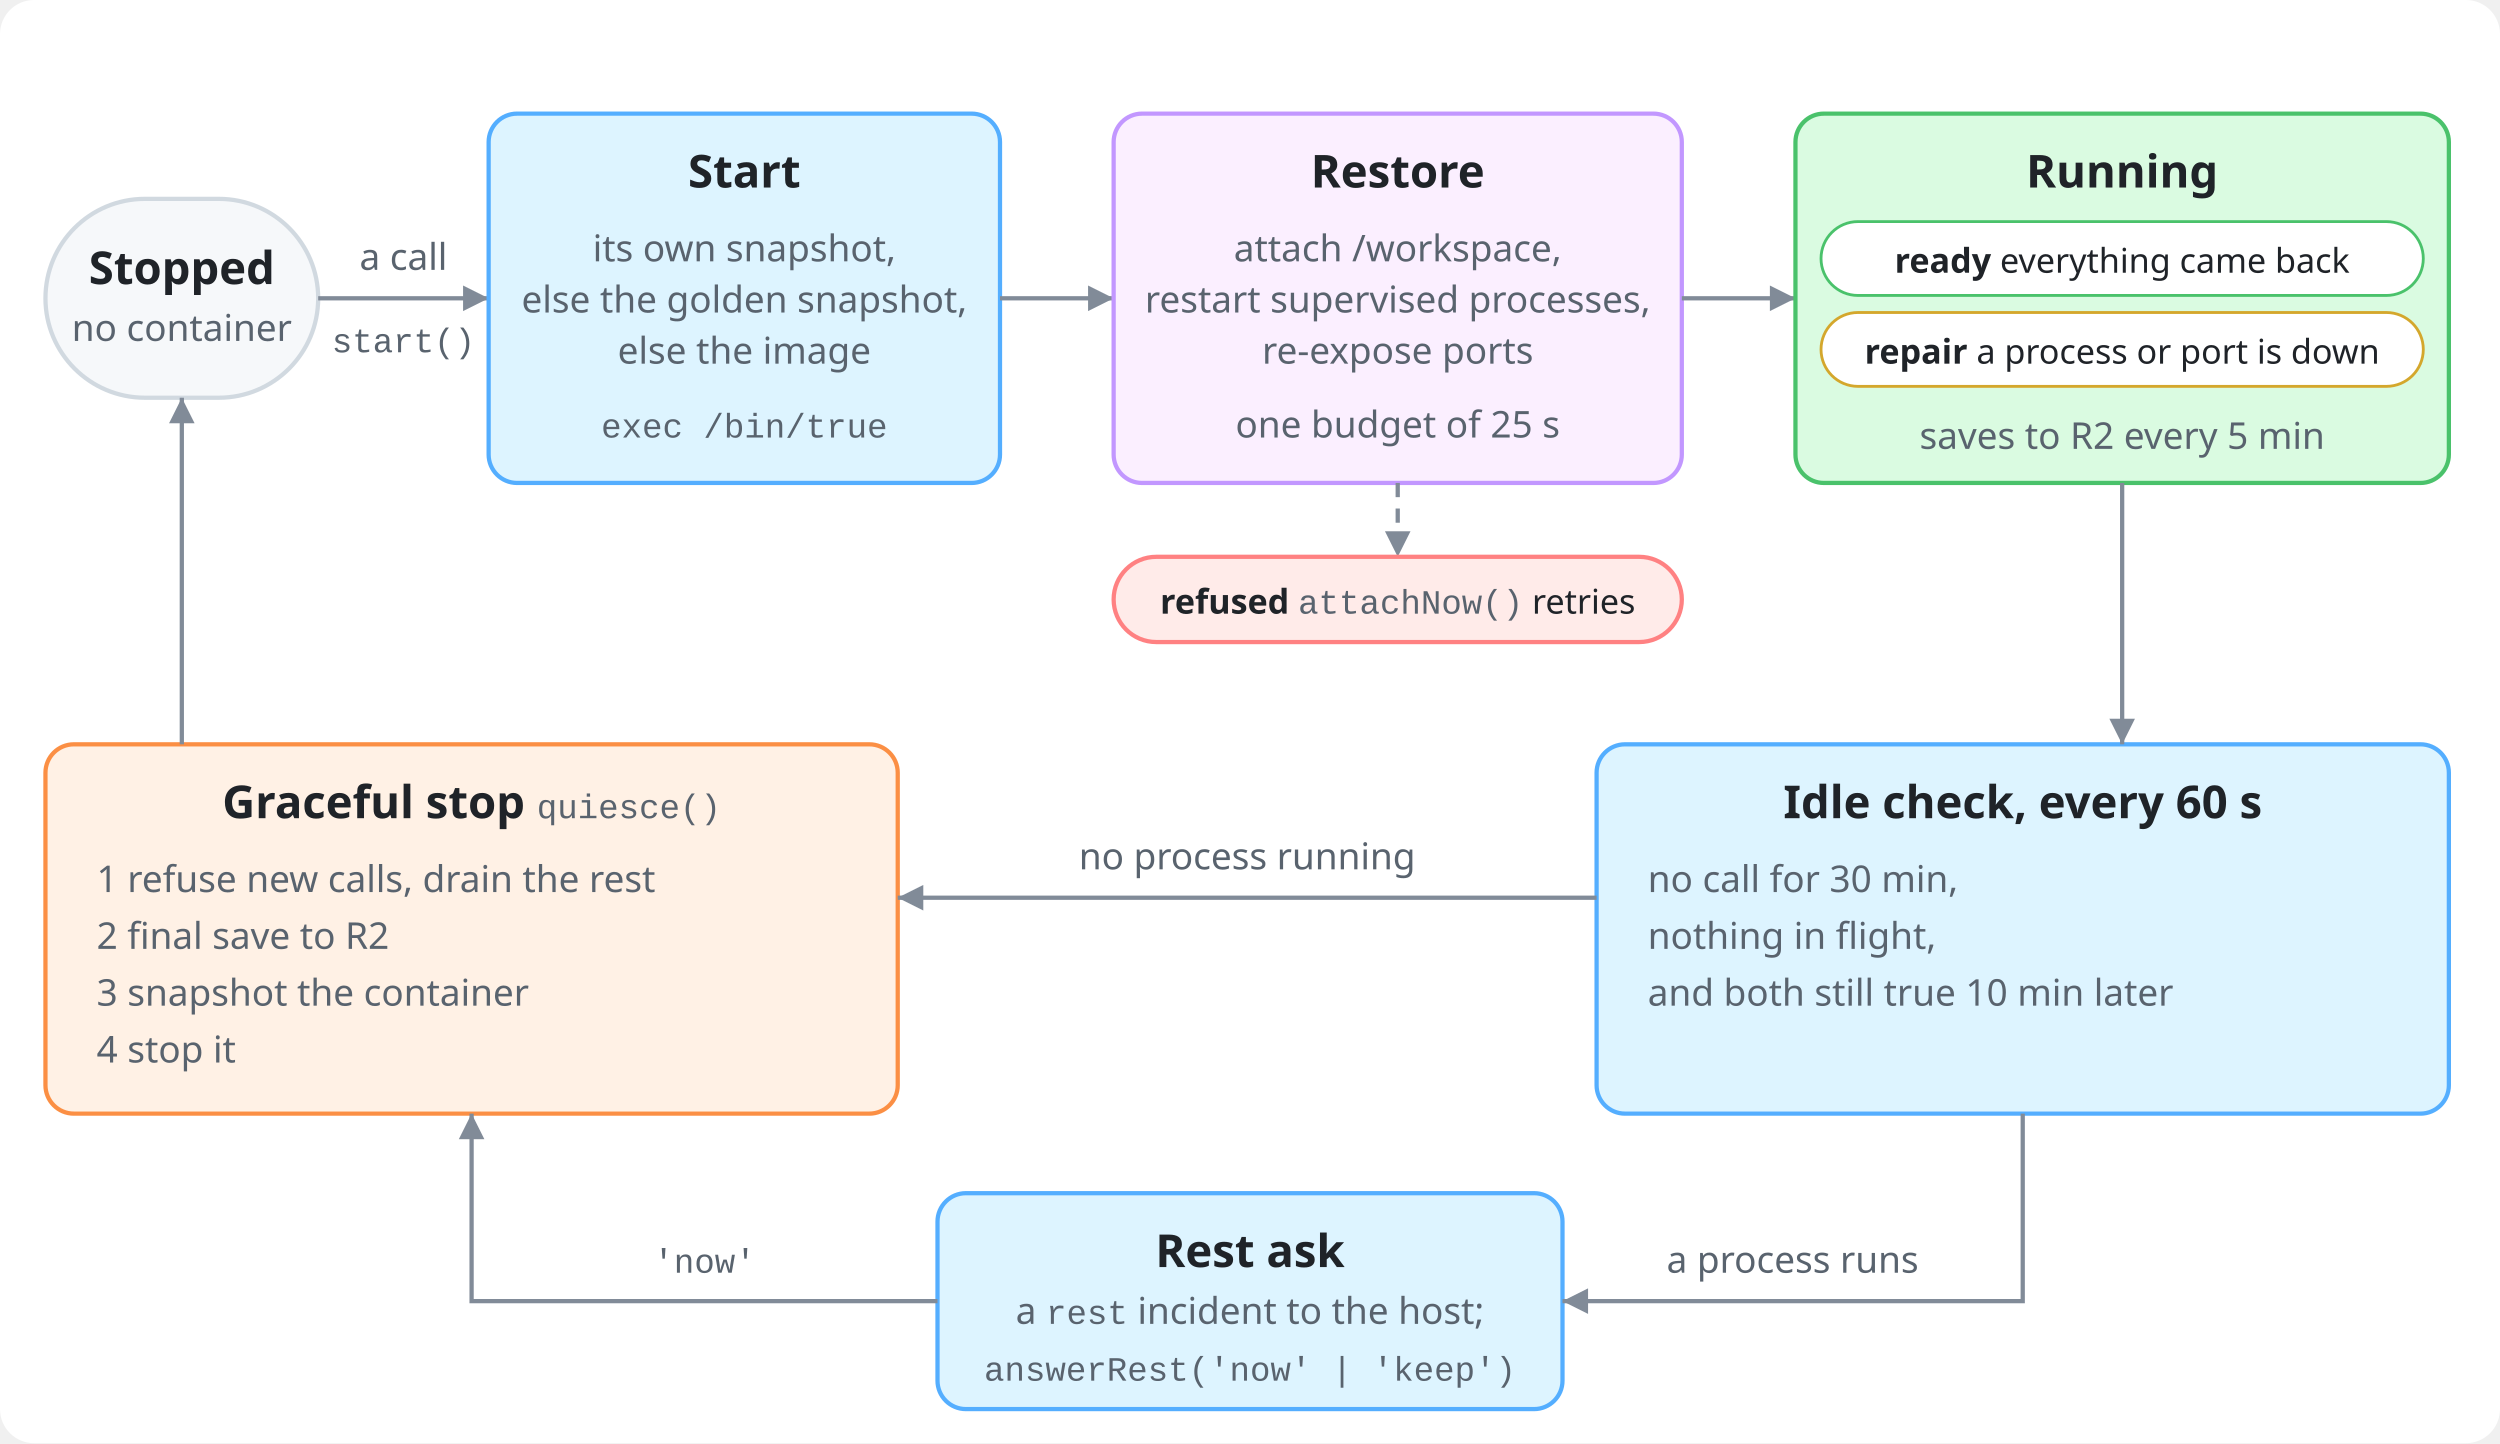
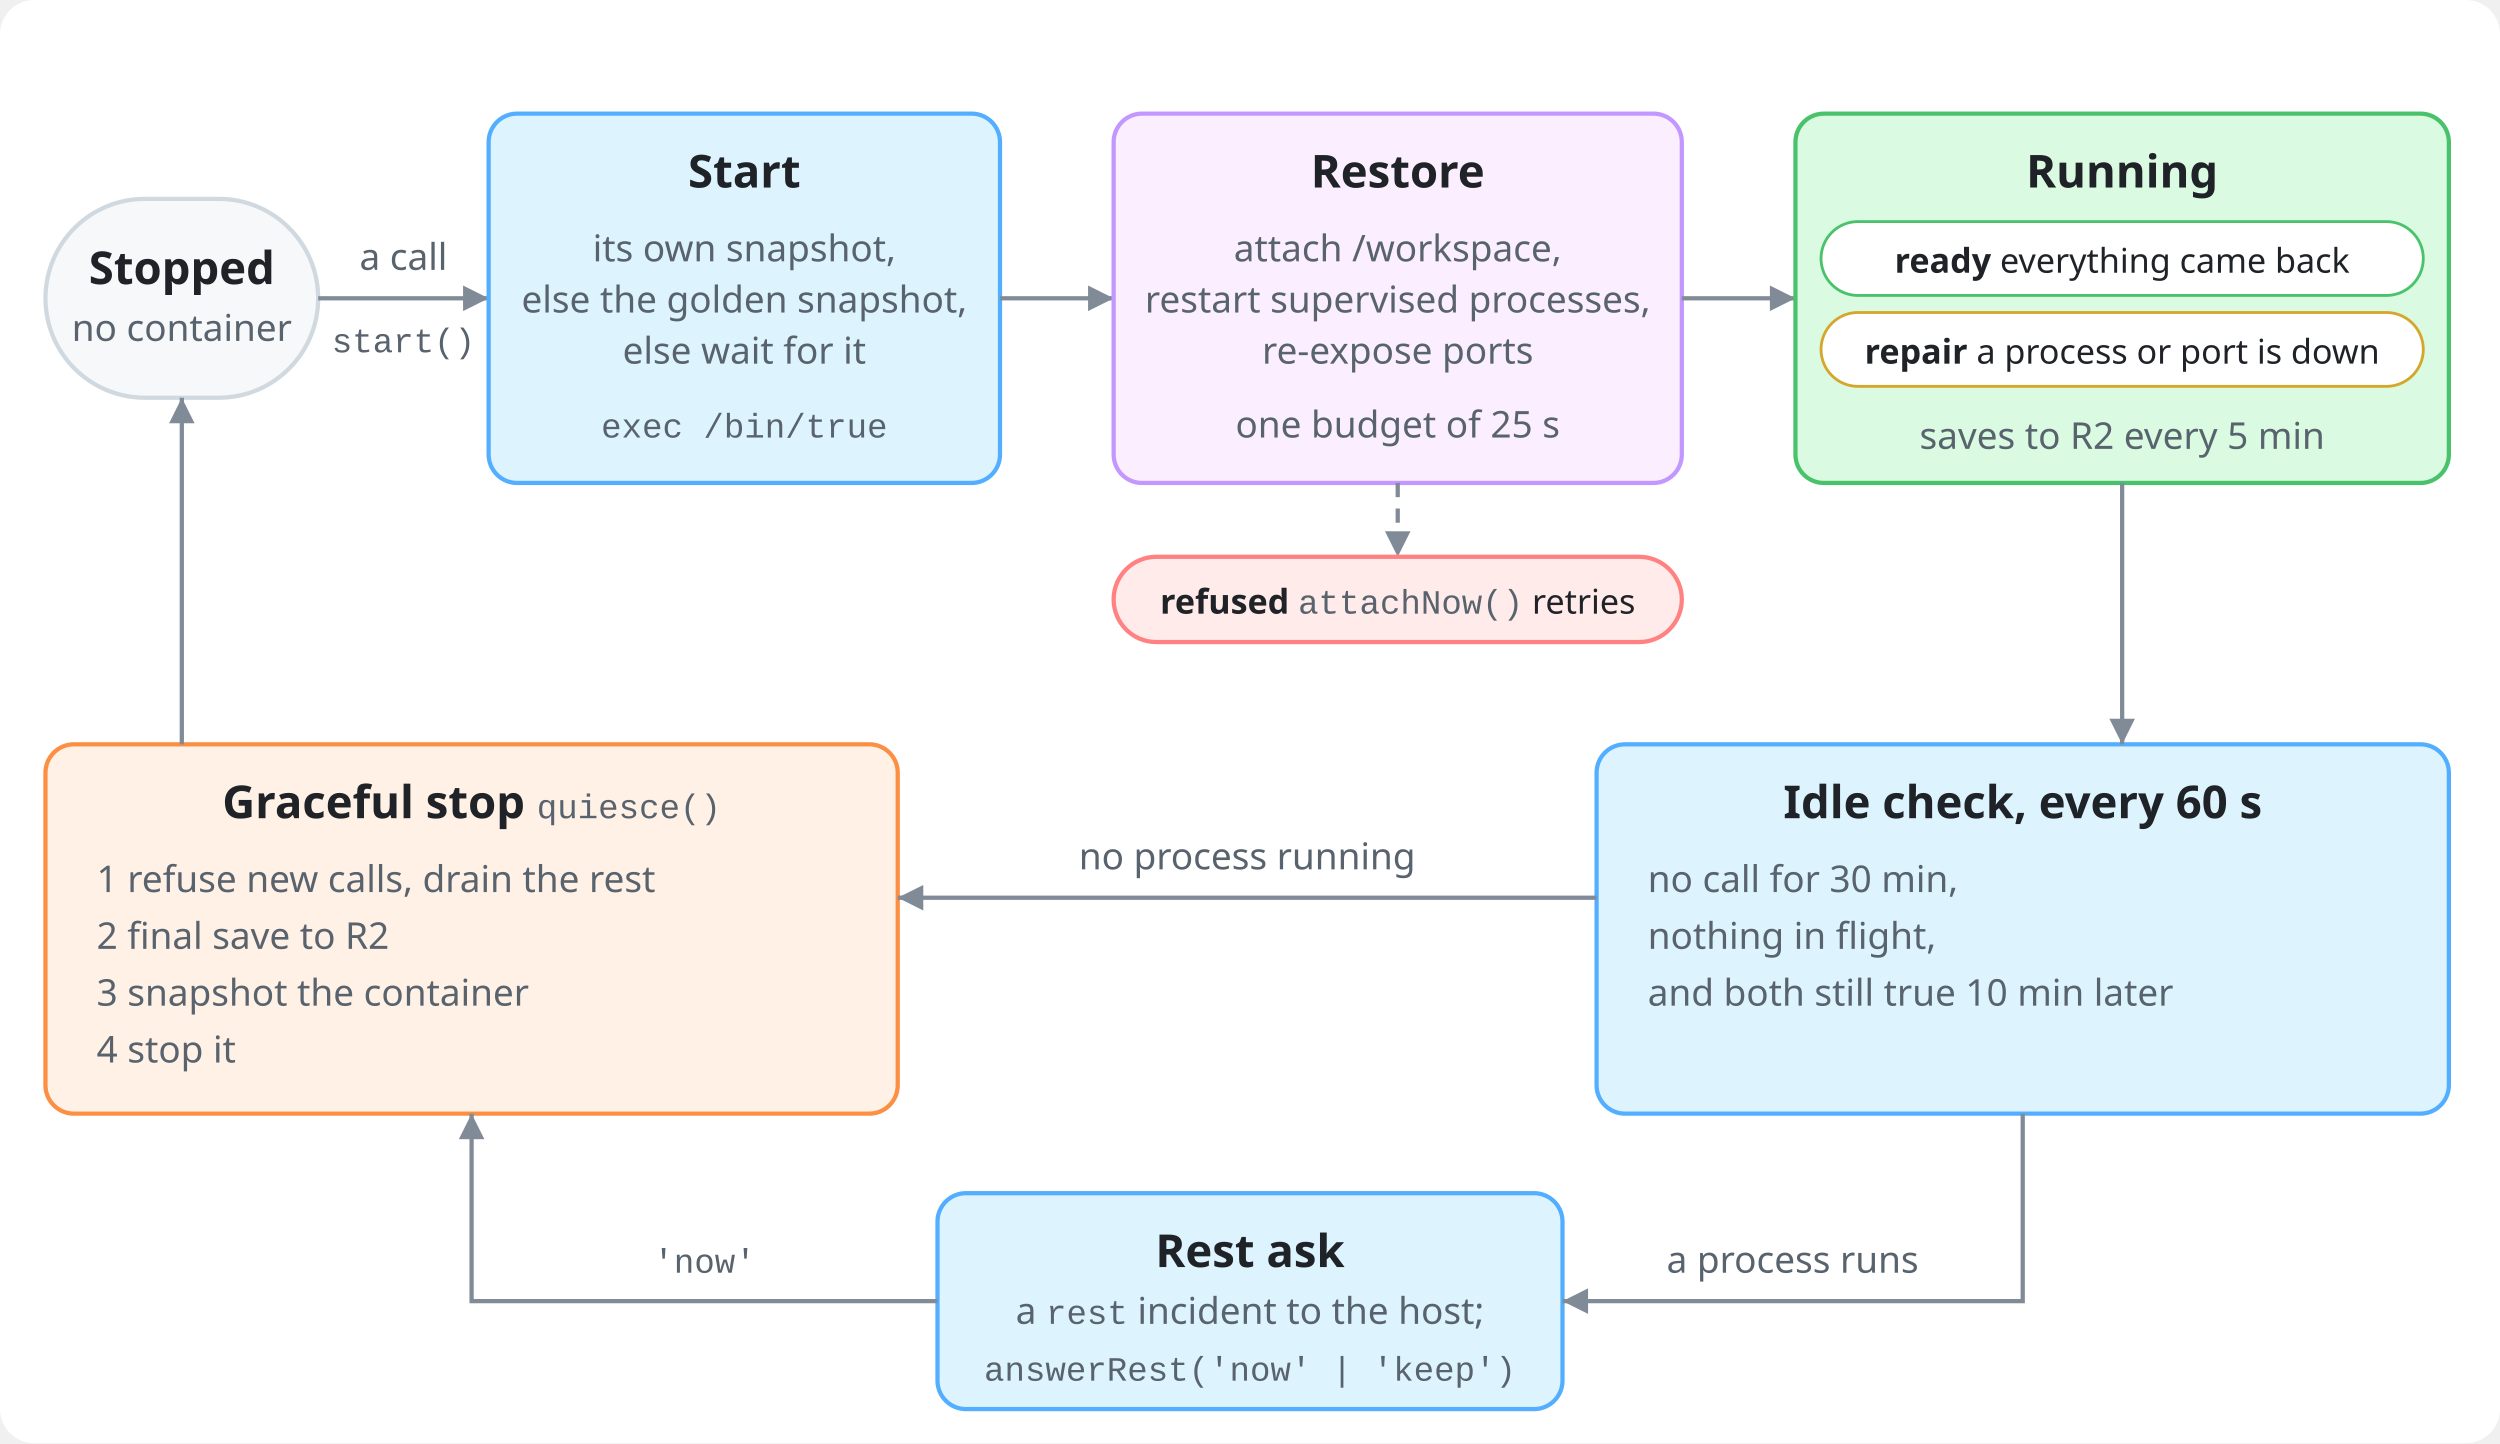
<svg xmlns="http://www.w3.org/2000/svg" width="880" height="508" viewBox="0 0 880 508" role="img" aria-labelledby="title">
  <style>
    .bg { fill: #ffffff; }
    text { font-family: -apple-system, BlinkMacSystemFont, "Segoe UI", "Noto Sans", Helvetica, Arial, sans-serif; }
    .t { font-size: 16px; font-weight: 600; fill: #1f2328; }
    .s { font-size: 13px; fill: #59636e; }
    .k { font-size: 12px; fill: #1f2328; }
    .c { font-family: ui-monospace, SFMono-Regular, "SF Mono", Menlo, Consolas, "Liberation Mono", monospace; font-size: 12px; fill: #59636e; }
    .line { stroke: #818b98; stroke-width: 1.5; fill: none; }
    .dash { stroke: #818b98; stroke-width: 1.5; fill: none; stroke-dasharray: 5 4; }
    .head { fill: #818b98; }
    .blue { fill: #ddf4ff; stroke: #54aeff; stroke-width: 1.5; }
    .purple { fill: #fbefff; stroke: #c297ff; stroke-width: 1.5; }
    .green { fill: #dafbe1; stroke: #4ac26b; stroke-width: 1.5; }
    .orange { fill: #fff1e5; stroke: #fb8f44; stroke-width: 1.5; }
    .red { fill: #ffebe9; stroke: #ff8182; stroke-width: 1.5; }
    .gray { fill: #f6f8fa; stroke: #d1d9e0; stroke-width: 1.5; }
    .chip { fill: #ffffff; stroke: #4ac26b; stroke-width: 1; }
    .chipw { fill: #ffffff; stroke: #d4a72c; stroke-width: 1; }
    @media (prefers-color-scheme: dark) {
      .bg { fill: #0d1117; }
      .t, .k { fill: #f0f6fc; }
      .s, .c { fill: #9198a1; }
      .line, .dash { stroke: #6e7681; }
      .head { fill: #6e7681; }
      .blue { fill: #132339; stroke: #4493f8; }
      .purple { fill: #252139; stroke: #ab7df8; }
      .green { fill: #12261e; stroke: #3fb950; }
      .orange { fill: #2c1f1a; stroke: #db6d28; }
      .red { fill: #301b1e; stroke: #f85149; }
      .gray { fill: #171b22; stroke: #3d444d; }
      .chip { fill: #0d1117; stroke: #3fb950; }
      .chipw { fill: #0d1117; stroke: #d29922; }
    }
  </style>
  <defs>
    <marker id="arrow" viewBox="0 0 10 10" refX="10" refY="5" markerWidth="9" markerHeight="9" markerUnits="userSpaceOnUse" orient="auto-start-reverse">
      <path class="head" d="M0,0 L10,5 L0,10 z" />
    </marker>
  </defs>
  <rect class="bg" width="880" height="508" rx="12" />
  <rect class="gray" x="16" y="70" width="96" height="70" rx="35" />
  <text class="t" x="64" y="100" text-anchor="middle">Stopped</text>
  <text class="s" x="64" y="120" text-anchor="middle">no container</text>
  <line class="line" x1="112" y1="105" x2="172" y2="105" marker-end="url(#arrow)" />
  <text class="s" x="142" y="95" text-anchor="middle">a call</text>
  <text class="c" x="142" y="124" text-anchor="middle">start()</text>
  <rect class="blue" x="172" y="40" width="180" height="130" rx="10" />
  <text class="t" x="262" y="66" text-anchor="middle">Start</text>
  <text class="s" x="262" y="92" text-anchor="middle">its own snapshot,</text>
  <text class="s" x="262" y="110" text-anchor="middle">else the golden snapshot,</text>
-   <text class="s" x="262" y="128" text-anchor="middle">else the image</text>
+   <text class="s" x="262" y="128" text-anchor="middle">else wait for it</text>
  <text class="c" x="262" y="154" text-anchor="middle">exec /bin/true</text>
  <line class="line" x1="352" y1="105" x2="392" y2="105" marker-end="url(#arrow)" />
  <rect class="purple" x="392" y="40" width="200" height="130" rx="10" />
  <text class="t" x="492" y="66" text-anchor="middle">Restore</text>
  <text class="s" x="492" y="92" text-anchor="middle">attach /workspace,</text>
  <text class="s" x="492" y="110" text-anchor="middle">restart supervised processes,</text>
  <text class="s" x="492" y="128" text-anchor="middle">re-expose ports</text>
  <text class="s" x="492" y="154" text-anchor="middle">one budget of 25 s</text>
  <line class="line" x1="592" y1="105" x2="632" y2="105" marker-end="url(#arrow)" />
  <rect class="green" x="632" y="40" width="230" height="130" rx="10" />
  <text class="t" x="747" y="66" text-anchor="middle">Running</text>
  <rect class="chip" x="641" y="78" width="212" height="26" rx="13" />
  <text class="k" x="747" y="96" text-anchor="middle">
    <tspan font-weight="600">ready</tspan>  everything came back</text>
  <rect class="chipw" x="641" y="110" width="212" height="26" rx="13" />
  <text class="k" x="747" y="128" text-anchor="middle">
    <tspan font-weight="600">repair</tspan>  a process or port is down</text>
  <text class="s" x="747" y="158" text-anchor="middle">saves to R2 every 5 min</text>
  <line class="dash" x1="492" y1="170" x2="492" y2="196" marker-end="url(#arrow)" />
  <rect class="red" x="392" y="196" width="200" height="30" rx="15" />
  <text class="k" x="492" y="216" text-anchor="middle">
    <tspan font-weight="600">refused</tspan>
    <tspan class="c">attachNow()</tspan> retries</text>
  <rect class="orange" x="16" y="262" width="300" height="130" rx="10" />
  <text class="t" x="166" y="288" text-anchor="middle">Graceful stop <tspan class="c" font-weight="400">quiesce()</tspan>
  </text>
  <text class="s" x="34" y="314">1  refuse new calls, drain the rest</text>
  <text class="s" x="34" y="334">2  final save to R2</text>
  <text class="s" x="34" y="354">3  snapshot the container</text>
  <text class="s" x="34" y="374">4  stop it</text>
  <rect class="blue" x="562" y="262" width="300" height="130" rx="10" />
  <text class="t" x="712" y="288" text-anchor="middle">Idle check, every 60 s</text>
  <text class="s" x="580" y="314">no call for 30 min,</text>
  <text class="s" x="580" y="334">nothing in flight,</text>
  <text class="s" x="580" y="354">and both still true 10 min later</text>
  <line class="line" x1="747" y1="170" x2="747" y2="262" marker-end="url(#arrow)" />
  <line class="line" x1="562" y1="316" x2="316" y2="316" marker-end="url(#arrow)" />
  <text class="s" x="439" y="306" text-anchor="middle">no process running</text>
  <path class="line" d="M64,262 L64,140" marker-end="url(#arrow)" />
  <rect class="blue" x="330" y="420" width="220" height="76" rx="10" />
  <text class="t" x="440" y="446" text-anchor="middle">Rest ask</text>
  <text class="s" x="440" y="466" text-anchor="middle">a <tspan class="c">rest</tspan> incident to the host;</text>
  <text class="c" x="440" y="486" text-anchor="middle">answerRest('now' | 'keep')</text>
  <path class="line" d="M712,392 L712,458 L550,458" marker-end="url(#arrow)" />
  <text class="s" x="631" y="448" text-anchor="middle">a process runs</text>
  <path class="line" d="M330,458 L166,458 L166,392" marker-end="url(#arrow)" />
  <text class="c" x="248" y="448" text-anchor="middle">'now'</text>
</svg>
